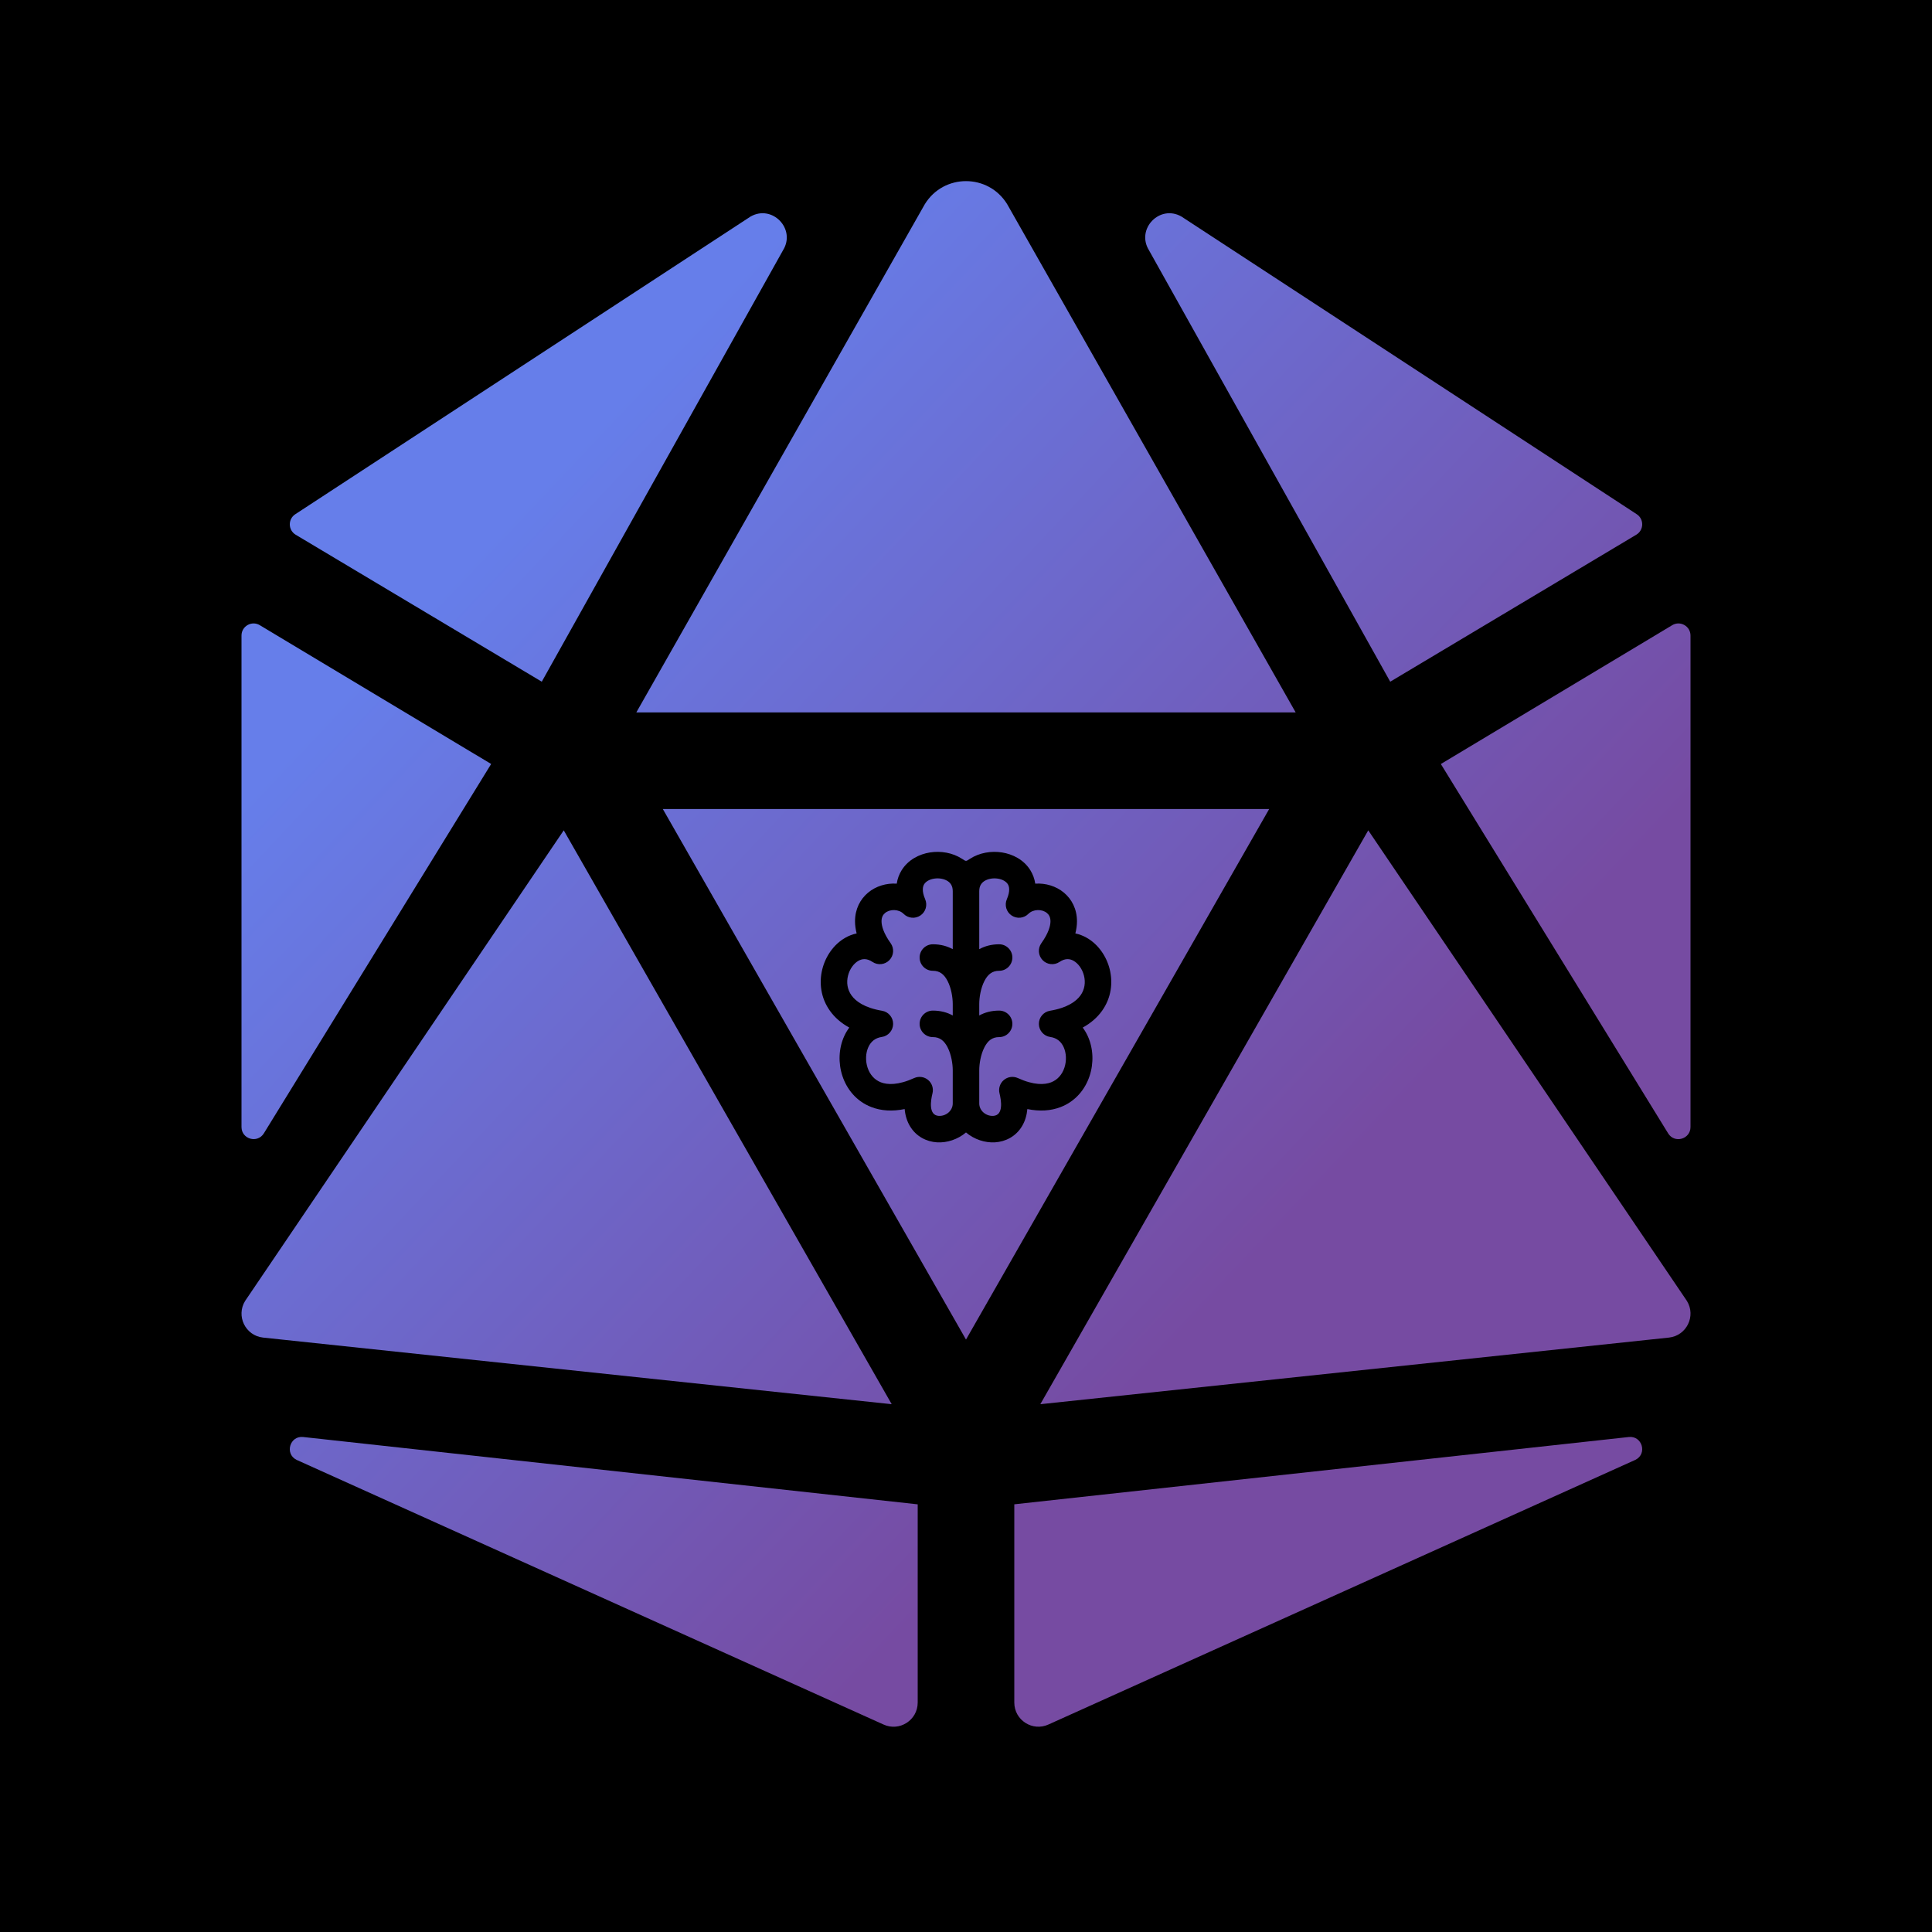
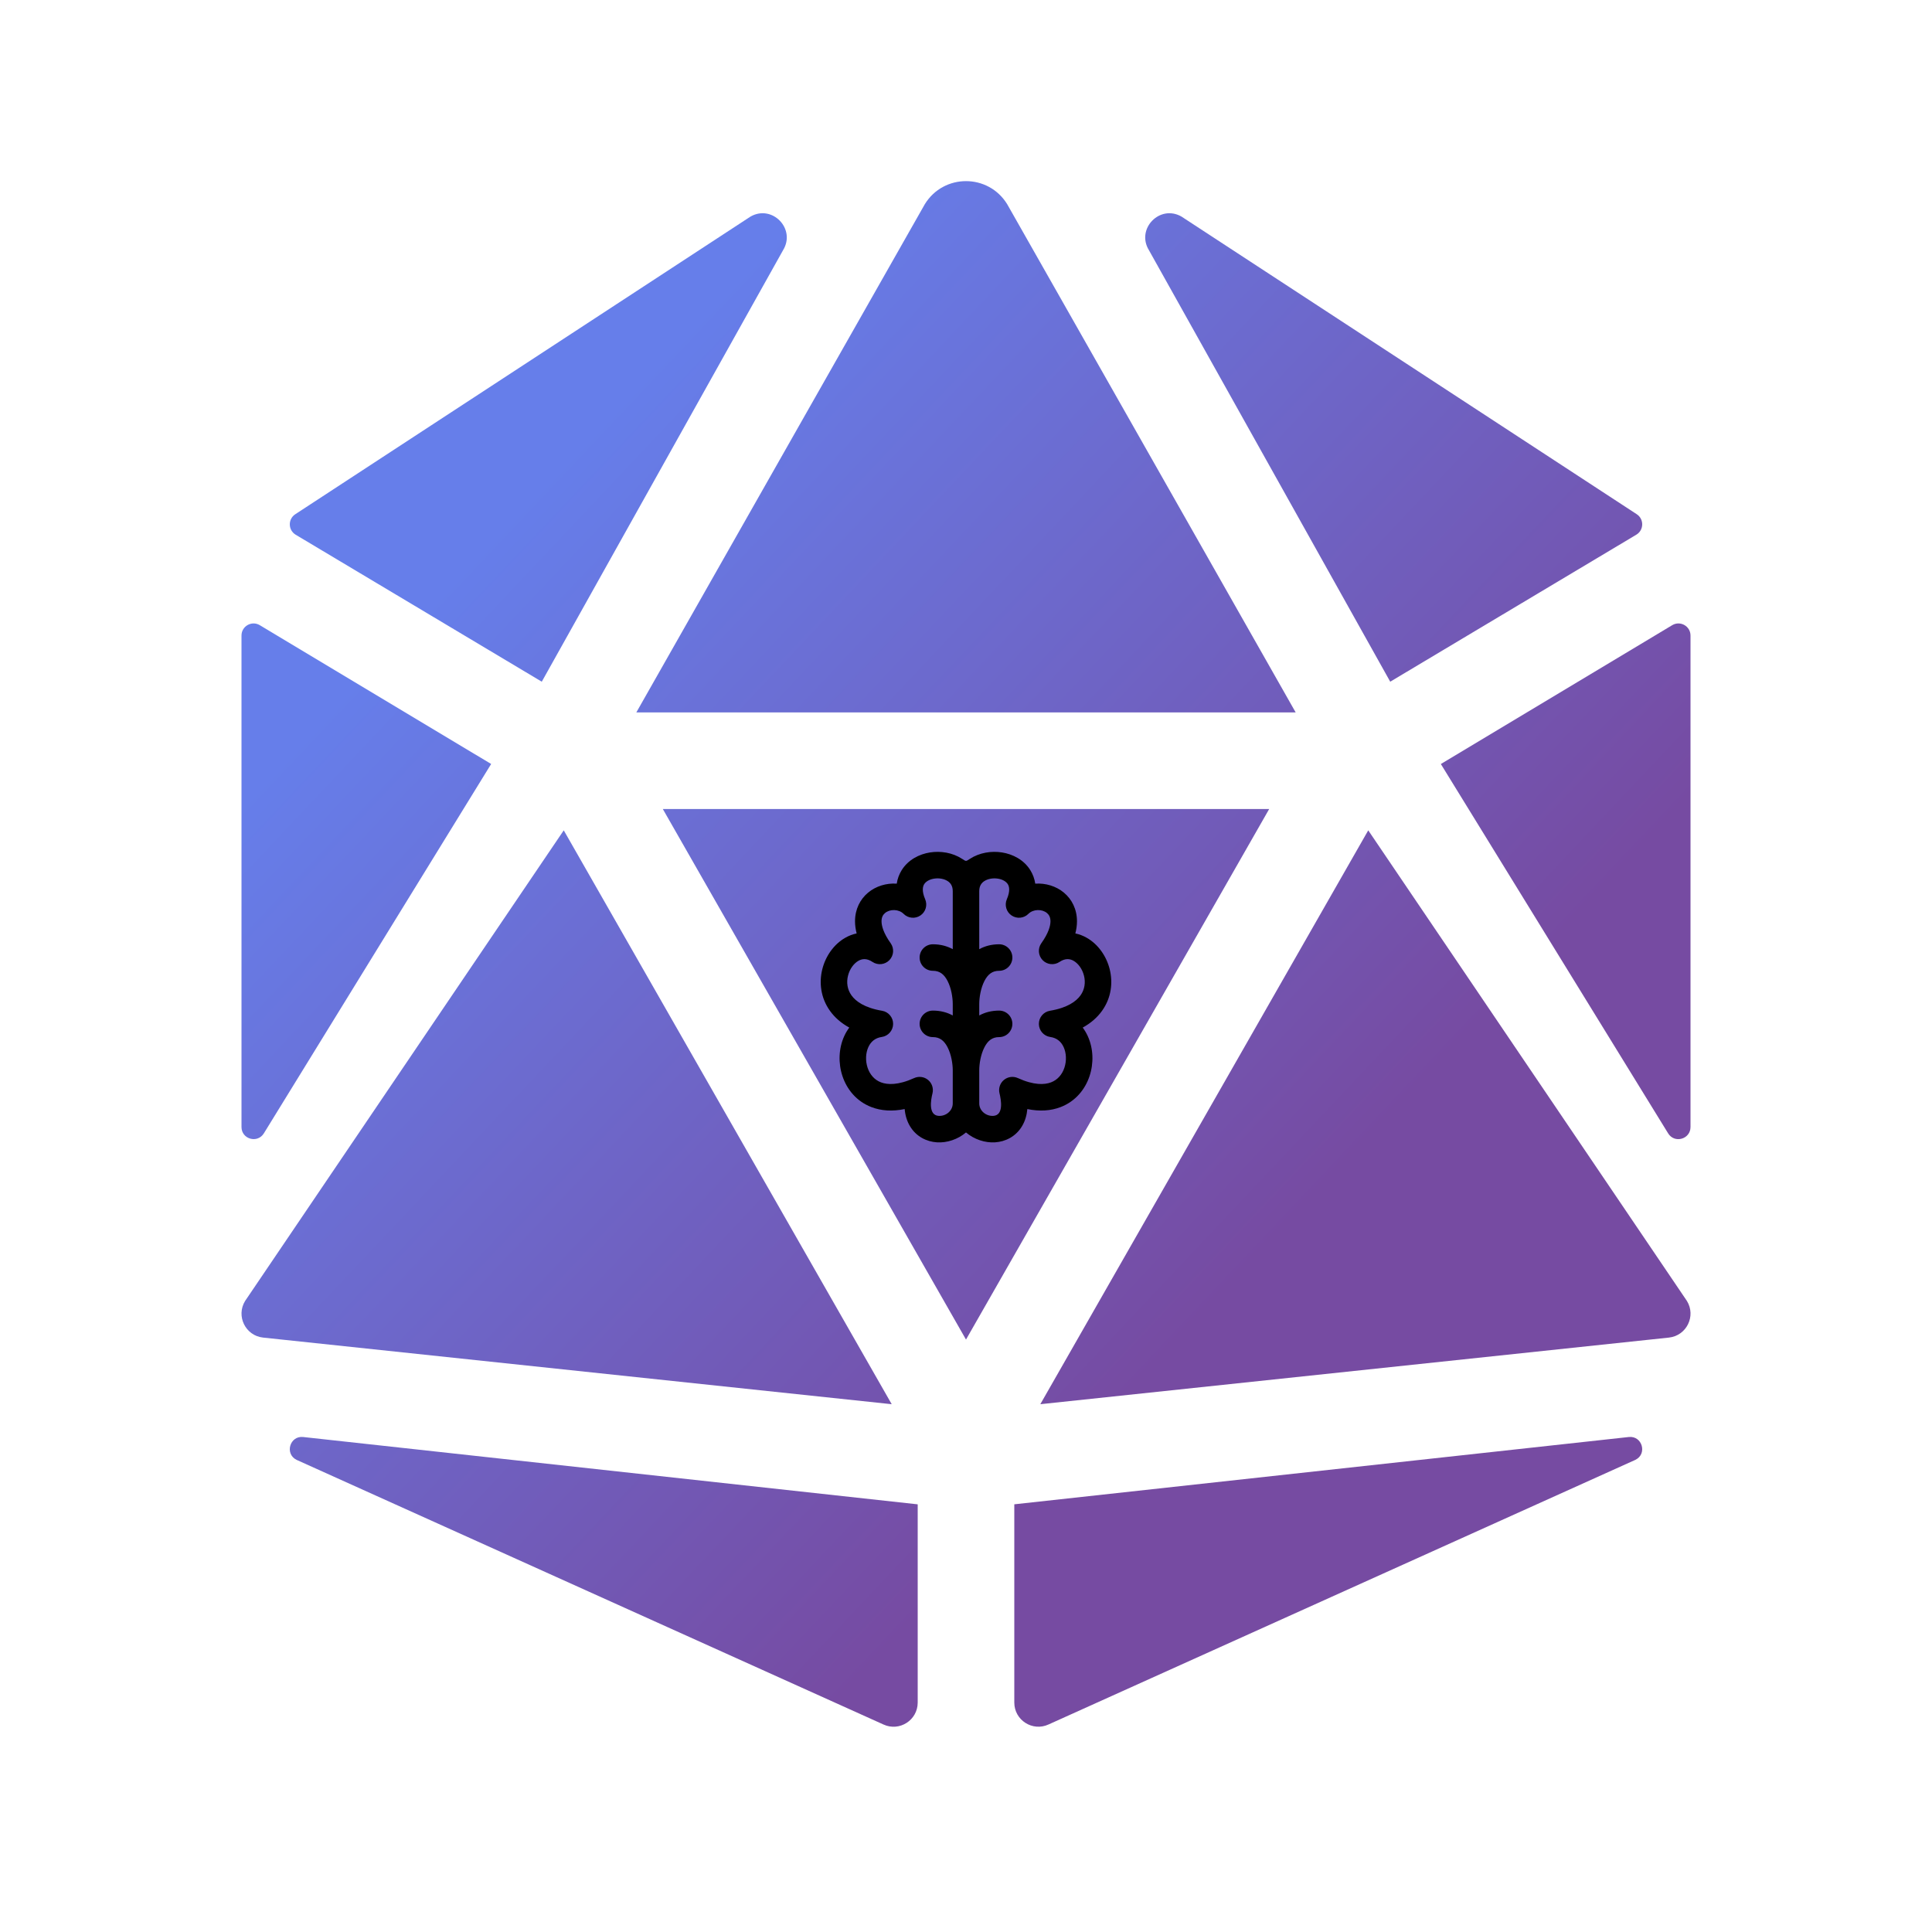
<svg xmlns="http://www.w3.org/2000/svg" viewBox="0 0 512 512" width="512" height="512">
  <defs>
    <linearGradient id="appGradient" x1="0%" y1="0%" x2="100%" y2="100%">
      <stop offset="20%" style="stop-color:#667eea;stop-opacity:1" />
      <stop offset="70%" style="stop-color:#764ba2;stop-opacity:1" />
    </linearGradient>
    <filter id="glow" x="-20%" y="-20%" width="140%" height="140%">
      <feGaussianBlur stdDeviation="2" result="blur" />
      <feComposite in="SourceGraphic" in2="blur" operator="over" />
    </filter>
  </defs>
-   <rect width="512" height="512" fill="black" />
  <g transform="translate(256, 256)">
    <g transform="translate(0, -60) scale(0.8) translate(-240, -185)">
      <path d="M106.75 215.06L1.2 370.95c-3.08 5 .1 11.5 5.93 12.14l208.26 22.07-108.64-190.1zM7.41 315.43L82.7 193.08 6.06 147.1c-2.67-1.6-6.06.32-6.06 3.43v162.81c0 4.03 5.29 5.53 7.41 2.09zM18.25 423.6l194.4 87.66c5.3 2.45 11.35-1.43 11.35-7.26v-65.67l-203.55-22.3c-4.45-.5-6.23 5.59-2.2 7.57zm81.22-257.78L179.4 22.88c4.34-7.06-3.59-15.25-10.78-11.14L17.81 110.35c-2.47 1.62-2.39 5.26.13 6.78l81.53 48.69zM240 176h109.21L253.63 7.62C250.5 2.54 245.25 0 240 0s-10.5 2.54-13.63 7.62L130.79 176H240zm233.94-28.9l-76.64 45.99 75.29 122.35c2.11 3.44 7.41 1.94 7.41-2.1V150.53c0-3.11-3.39-5.03-6.06-3.43zm-93.41 18.72l81.53-48.7c2.53-1.52 2.6-5.16.13-6.78l-150.81-98.6c-7.19-4.11-15.12 4.08-10.78 11.14l79.93 142.94zm79.02 250.21L256 438.32v65.67c0 5.84 6.05 9.71 11.35 7.26l194.4-87.66c4.03-1.97 2.25-8.06-2.2-7.56zm-86.3-200.97l-108.63 190.1 208.26-22.07c5.83-.65 9.01-7.14 5.93-12.14L373.25 215.06zM240 208H139.57L240 383.75 340.43 208H240z" fill="url(#appGradient)" />
    </g>
    <g transform="translate(0, -60) scale(3.5) translate(-12,7.5)">
      <path fill-rule="evenodd" clip-rule="evenodd" d="M11.709 1.532C10.979 1.057 10.078 0.917 9.273 1.045C8.468 1.172 7.623 1.59 7.126 2.394C6.933 2.706 6.81 3.046 6.756 3.408C5.973 3.355 5.181 3.593 4.585 4.089C3.983 4.592 3.597 5.344 3.597 6.257C3.597 6.556 3.639 6.863 3.72 7.177C3.423 7.239 3.137 7.349 2.869 7.5C1.985 7.999 1.364 8.907 1.119 9.888C0.869 10.888 0.989 12.047 1.701 13.039C2.061 13.542 2.549 13.969 3.162 14.305C3.011 14.508 2.882 14.727 2.778 14.957C2.352 15.893 2.32 17.004 2.646 17.98C2.975 18.97 3.698 19.887 4.836 20.325C5.578 20.611 6.426 20.666 7.356 20.475C7.398 20.949 7.527 21.381 7.75 21.758C8.226 22.565 9.024 22.946 9.805 22.995C10.552 23.041 11.376 22.778 12 22.246C12.624 22.778 13.448 23.041 14.195 22.995C14.976 22.946 15.774 22.565 16.25 21.758C16.473 21.381 16.602 20.949 16.645 20.475C17.574 20.666 18.422 20.611 19.164 20.325C20.302 19.887 21.025 18.97 21.354 17.98C21.68 17.004 21.648 15.893 21.222 14.957C21.118 14.727 20.989 14.508 20.838 14.305C21.451 13.969 21.939 13.542 22.299 13.039C23.011 12.047 23.131 10.888 22.881 9.888C22.636 8.907 22.015 7.999 21.131 7.5C20.863 7.349 20.577 7.239 20.28 7.177C20.361 6.863 20.403 6.556 20.403 6.257C20.403 5.344 20.017 4.592 19.415 4.089C18.819 3.593 18.027 3.355 17.244 3.408C17.19 3.046 17.067 2.706 16.874 2.394C16.377 1.59 15.532 1.172 14.727 1.045C13.922 0.917 13.021 1.057 12.291 1.532C11.986 1.731 12.014 1.731 11.709 1.532ZM13.003 20.052L13.003 17.529C13.005 17.049 13.113 16.346 13.394 15.8C13.657 15.287 13.995 15.027 14.508 15.027C15.062 15.027 15.511 14.577 15.511 14.023C15.511 13.468 15.062 13.019 14.508 13.019C13.92 13.019 13.422 13.16 13.003 13.389V12.508C13.005 12.029 13.113 11.325 13.394 10.779C13.657 10.267 13.995 10.006 14.508 10.006C15.062 10.006 15.511 9.557 15.511 9.002C15.511 8.448 15.062 7.998 14.508 7.998C13.92 7.998 13.422 8.14 13.003 8.369L13.003 3.975C13.005 3.579 13.167 3.358 13.386 3.215C13.644 3.047 14.028 2.967 14.414 3.028C14.801 3.089 15.054 3.267 15.168 3.451C15.26 3.601 15.373 3.933 15.091 4.591C14.902 5.033 15.052 5.548 15.451 5.817C15.849 6.087 16.383 6.036 16.723 5.696C17.09 5.328 17.756 5.32 18.13 5.632C18.279 5.757 18.396 5.946 18.396 6.257C18.396 6.594 18.255 7.146 17.705 7.917C17.424 8.311 17.464 8.851 17.801 9.199C18.137 9.547 18.675 9.605 19.078 9.336C19.51 9.047 19.857 9.087 20.145 9.249C20.484 9.441 20.803 9.851 20.934 10.376C21.061 10.882 20.992 11.418 20.669 11.869C20.347 12.318 19.677 12.812 18.357 13.032C17.868 13.114 17.512 13.539 17.518 14.034C17.524 14.53 17.89 14.947 18.38 15.017C18.881 15.088 19.207 15.373 19.395 15.787C19.597 16.231 19.627 16.815 19.451 17.345C19.279 17.861 18.935 18.262 18.443 18.451C17.95 18.641 17.14 18.681 15.927 18.129C15.576 17.97 15.165 18.025 14.869 18.272C14.573 18.518 14.445 18.913 14.538 19.287C14.662 19.783 14.867 20.941 14.069 20.991C13.518 21.025 13.006 20.605 13.003 20.052ZM10.997 3.975C10.995 3.579 10.833 3.358 10.614 3.215C10.356 3.047 9.972 2.967 9.586 3.028C9.199 3.089 8.946 3.267 8.832 3.451C8.74 3.601 8.627 3.933 8.909 4.591C9.098 5.033 8.948 5.548 8.549 5.817C8.151 6.087 7.617 6.036 7.277 5.696C6.91 5.328 6.244 5.32 5.87 5.632C5.721 5.757 5.604 5.946 5.604 6.257C5.604 6.594 5.745 7.146 6.295 7.917C6.577 8.311 6.536 8.851 6.199 9.199C5.862 9.547 5.325 9.605 4.922 9.336C4.49 9.047 4.143 9.087 3.855 9.249C3.516 9.441 3.197 9.851 3.066 10.376C2.939 10.882 3.008 11.418 3.331 11.869C3.653 12.318 4.323 12.812 5.644 13.032C6.132 13.114 6.488 13.539 6.482 14.034C6.476 14.53 6.11 14.947 5.62 15.017C5.119 15.088 4.793 15.373 4.605 15.787C4.403 16.231 4.373 16.815 4.549 17.345C4.721 17.861 5.065 18.262 5.557 18.451C6.05 18.641 6.86 18.681 8.073 18.129C8.424 17.97 8.835 18.025 9.131 18.272C9.427 18.518 9.555 18.913 9.462 19.287C9.338 19.783 9.133 20.941 9.931 20.991C10.482 21.025 10.994 20.605 10.997 20.052L10.997 20.047V17.529C10.995 17.05 10.887 16.346 10.606 15.8C10.343 15.287 10.005 15.027 9.492 15.027C8.938 15.027 8.488 14.577 8.488 14.023C8.488 13.468 8.938 13.019 9.492 13.019C10.08 13.019 10.578 13.16 10.997 13.389V12.509C10.995 12.029 10.887 11.325 10.606 10.779C10.343 10.267 10.005 10.006 9.492 10.006C8.938 10.006 8.488 9.557 8.488 9.002C8.488 8.448 8.938 7.998 9.492 7.998C10.08 7.998 10.578 8.14 10.997 8.369L10.997 3.975Z" fill="black" />
    </g>
  </g>
</svg>
